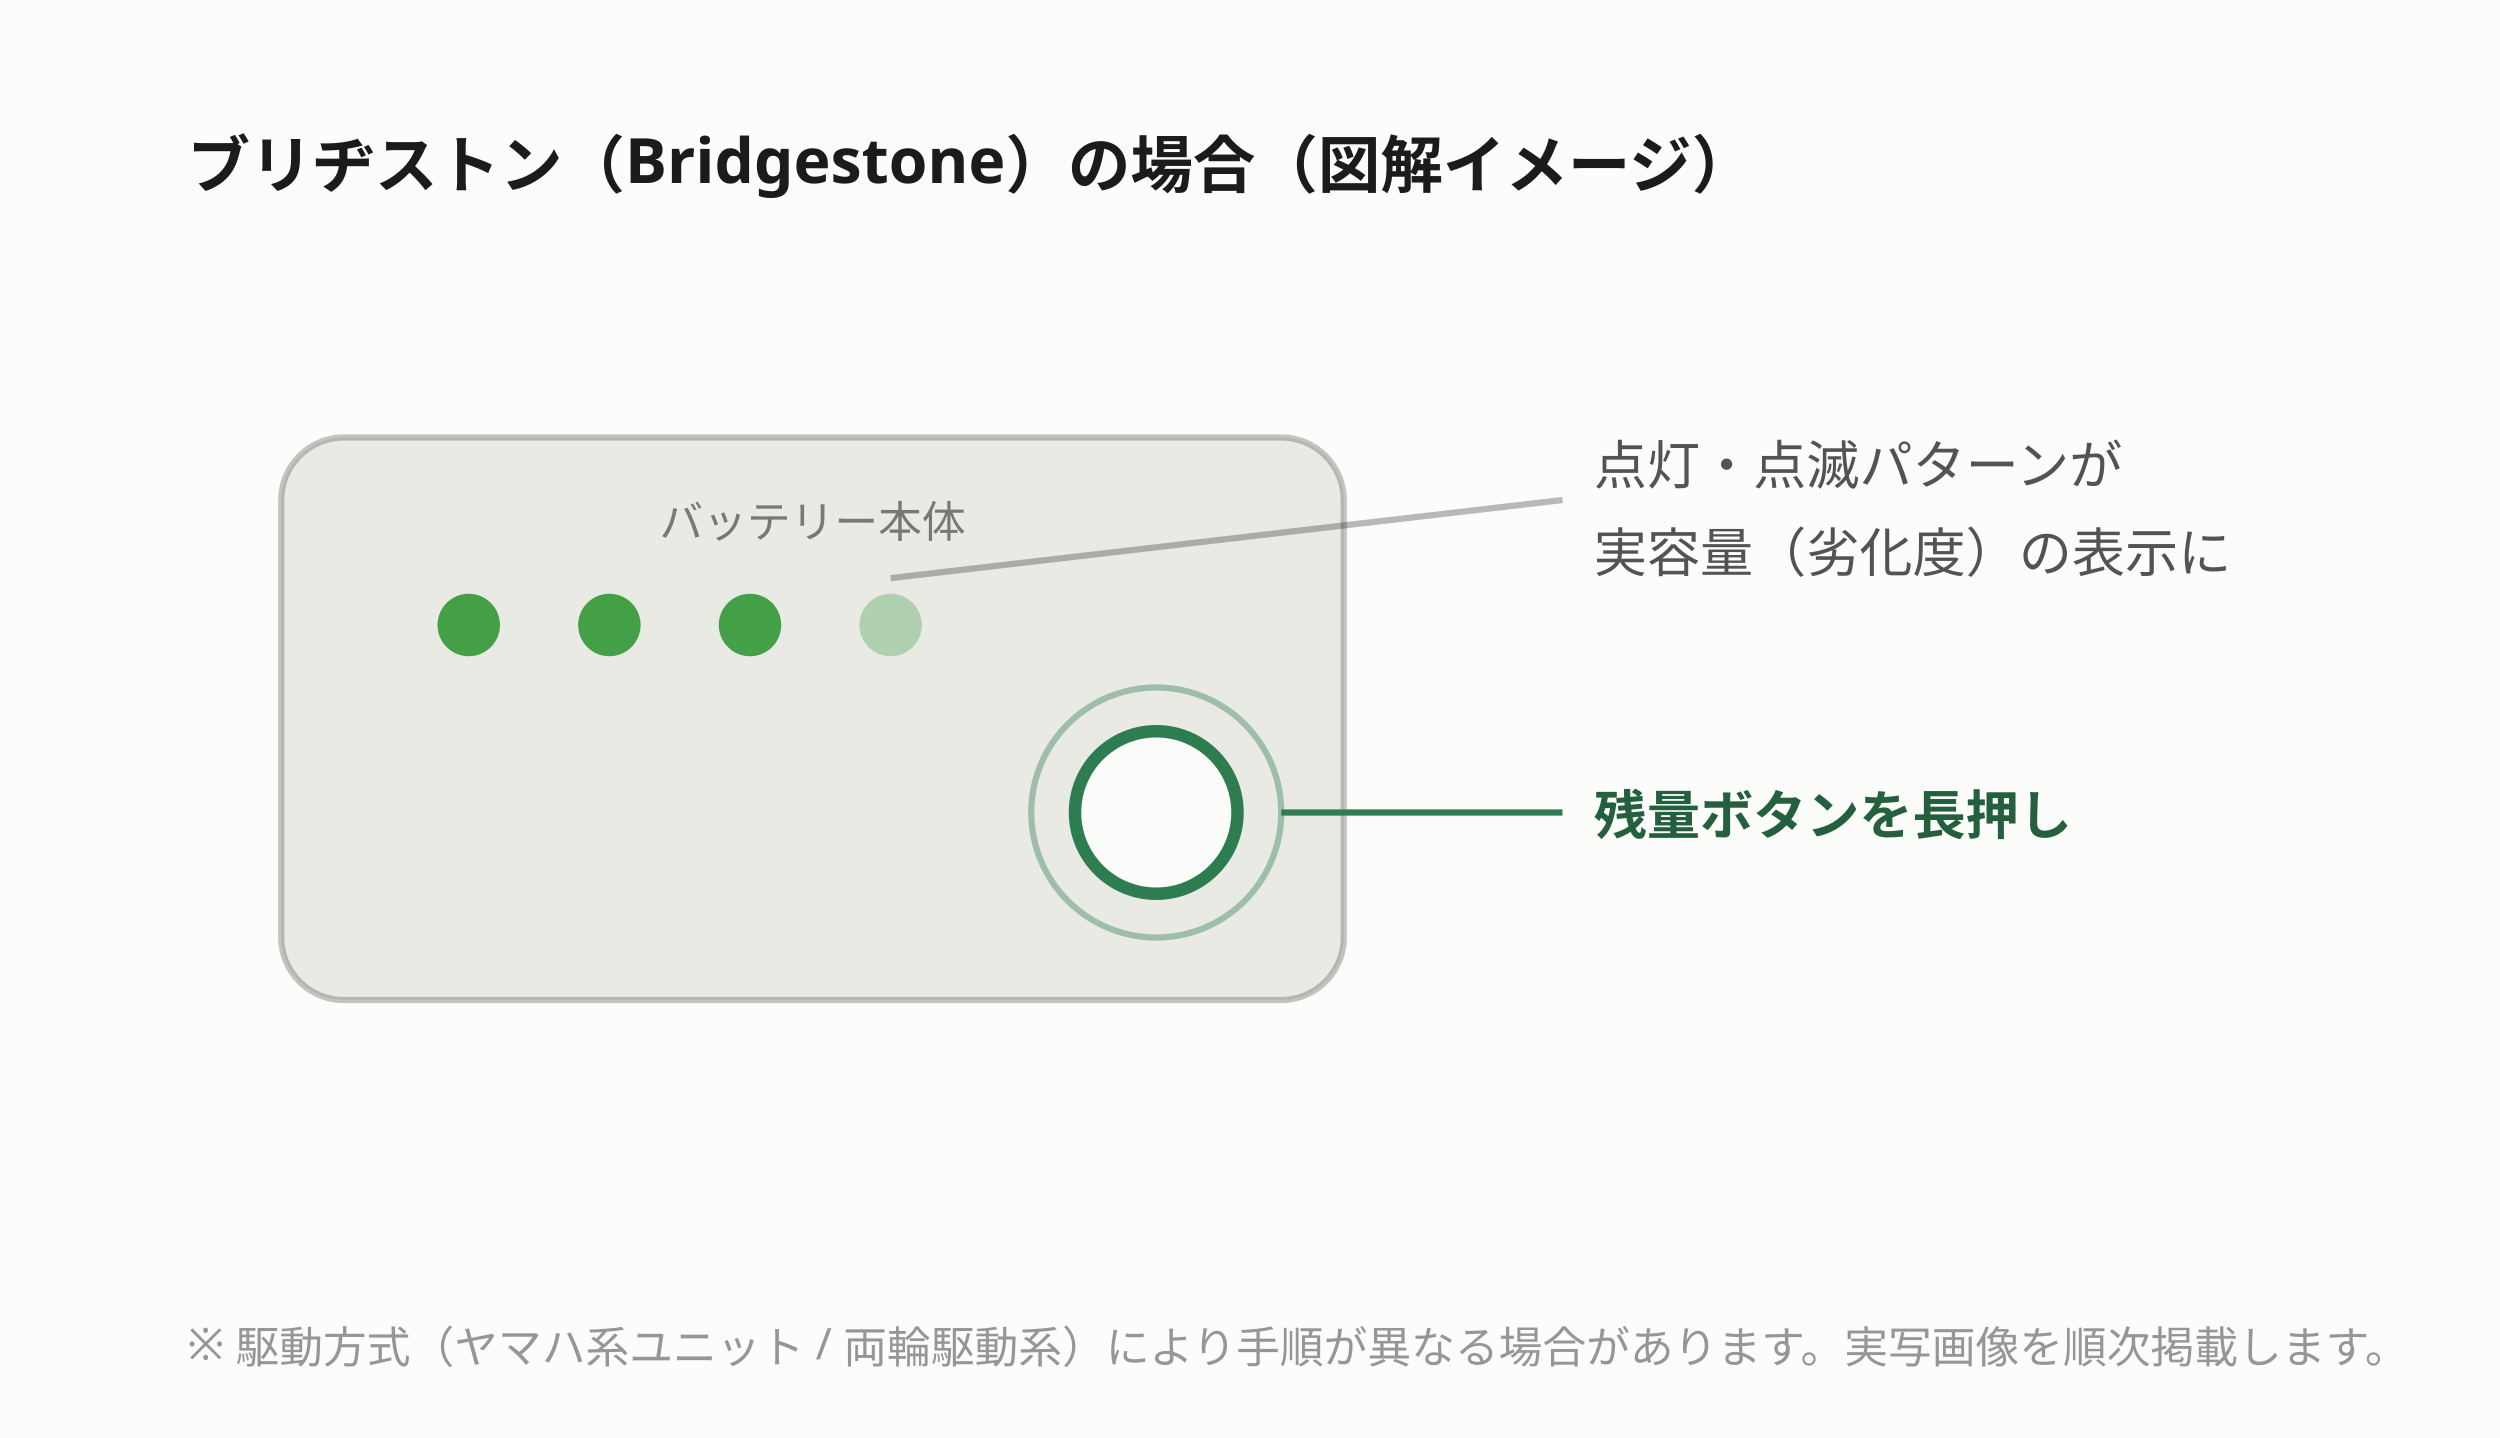
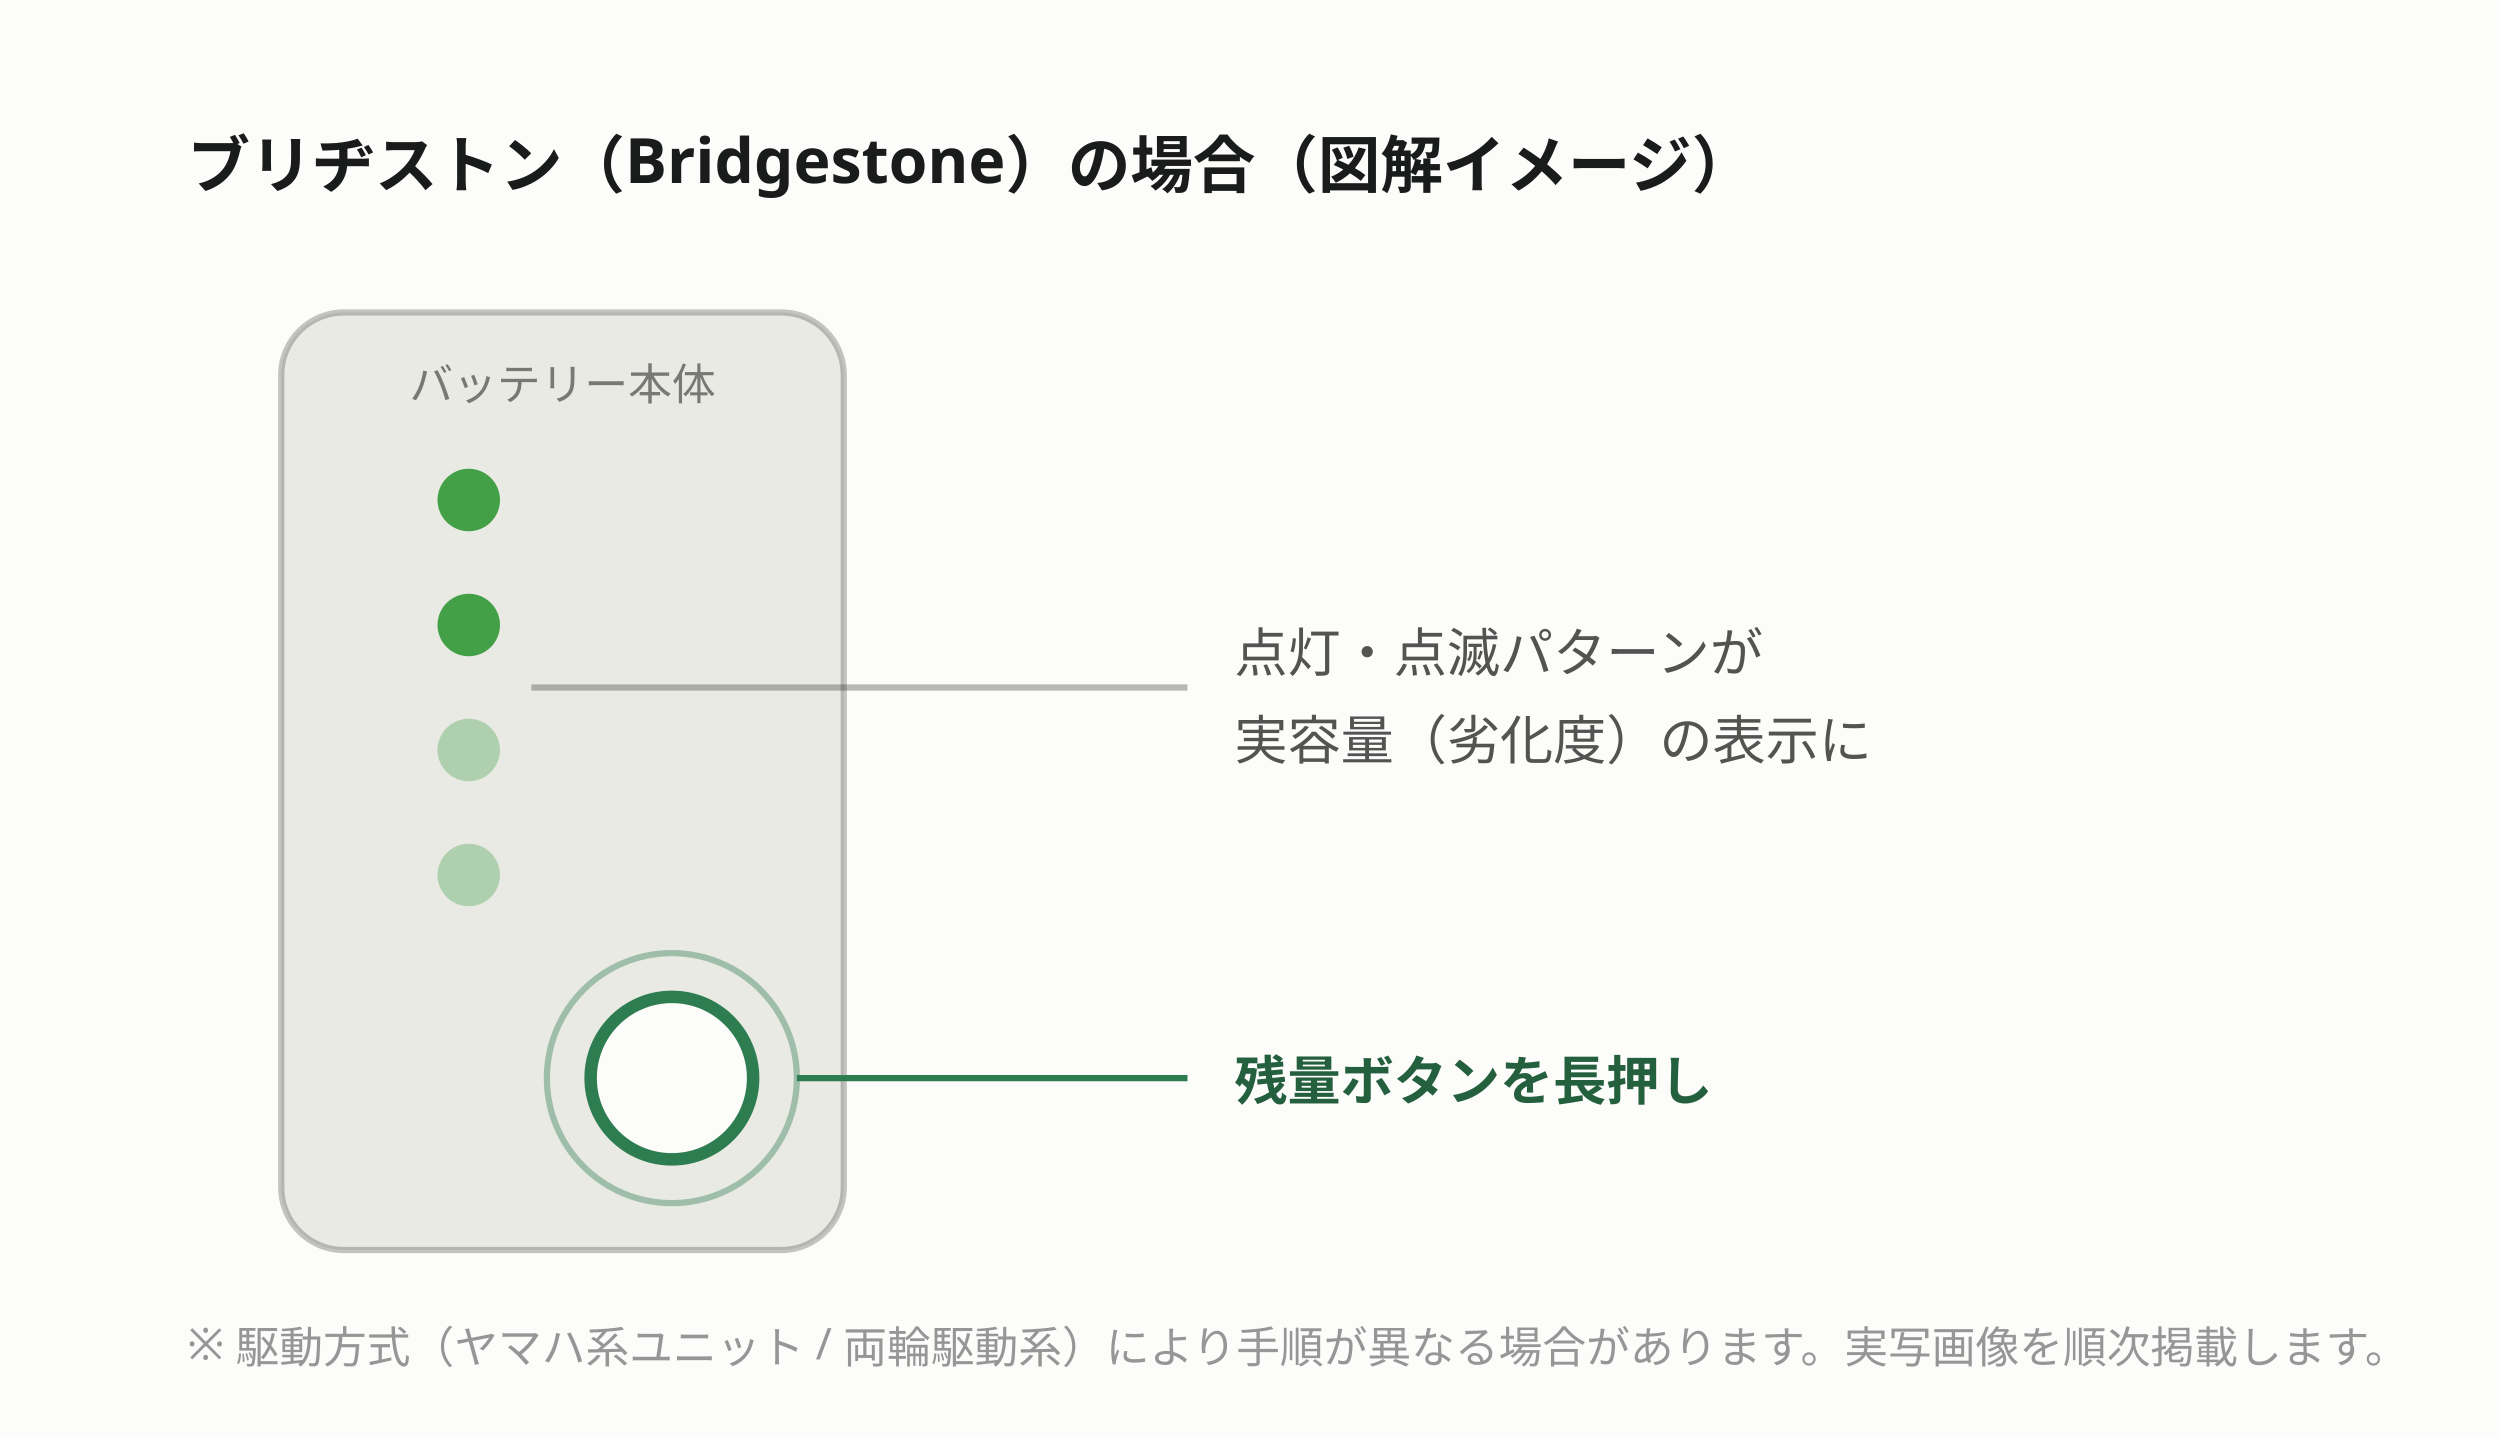
<svg xmlns="http://www.w3.org/2000/svg" viewBox="0 0 800 460" role="img" aria-labelledby="cbTitle">
  <rect width="800" height="460" fill="#FCFCFB" />
  <text x="60" y="60" font-family="sans-serif" font-size="20" font-weight="700" fill="#191C1A">ブリヂストン（Bridgestone）の場合（図解イメージ）</text>
-   <rect x="90" y="140" width="340" height="180" rx="20" fill="#EAEAE5" stroke="#191C1A" stroke-opacity="0.25" stroke-width="2" />
-   <text x="260" y="172" font-family="sans-serif" font-size="14" text-anchor="middle" fill="#191C1A" opacity="0.55">バッテリー本体</text>
+   <rect x="90" y="100" width="180" height="300" rx="20" fill="#EAEAE5" stroke="#191C1A" stroke-opacity="0.25" stroke-width="2" />
+   <text x="180" y="128" font-family="sans-serif" font-size="14" text-anchor="middle" fill="#191C1A" opacity="0.55">バッテリー本体</text>
+   <circle cx="150" cy="160" r="10" fill="#43A047" />
  <circle cx="150" cy="200" r="10" fill="#43A047" />
-   <circle cx="195" cy="200" r="10" fill="#43A047" />
-   <circle cx="240" cy="200" r="10" fill="#43A047" />
-   <circle cx="285" cy="200" r="10" fill="#43A047" opacity="0.35" />
-   <circle cx="370" cy="260" r="26" fill="#FCFCFB" stroke="#2E7D50" stroke-width="4" />
-   <circle cx="370" cy="260" r="40" fill="none" stroke="#2E7D50" stroke-width="2" opacity="0.4" />
-   <line x1="410" y1="260" x2="500" y2="260" stroke="#2E7D50" stroke-width="2" />
-   <text x="510" y="267" font-family="sans-serif" font-size="17" font-weight="700" fill="#245F3E">残量ボタンを長押し</text>
-   <line x1="285" y1="185" x2="500" y2="160" stroke="#191C1A" stroke-opacity="0.3" stroke-width="2" />
-   <text x="510" y="155" font-family="sans-serif" font-size="17" fill="#191C1A" opacity="0.75">点灯・点滅パターンが</text>
-   <text x="510" y="183" font-family="sans-serif" font-size="17" fill="#191C1A" opacity="0.75">実容量（劣化度）の表示に</text>
+   <circle cx="150" cy="240" r="10" fill="#43A047" opacity="0.35" />
+   <circle cx="150" cy="280" r="10" fill="#43A047" opacity="0.35" />
+   <circle cx="215" cy="345" r="26" fill="#FCFCFB" stroke="#2E7D50" stroke-width="4" />
+   <circle cx="215" cy="345" r="40" fill="none" stroke="#2E7D50" stroke-width="2" opacity="0.4" />
+   <line x1="255" y1="345" x2="380" y2="345" stroke="#2E7D50" stroke-width="2" />
+   <text x="395" y="352" font-family="sans-serif" font-size="17" font-weight="700" fill="#245F3E">残量ボタンを長押し</text>
+   <line x1="170" y1="220" x2="380" y2="220" stroke="#191C1A" stroke-opacity="0.3" stroke-width="2" />
+   <text x="395" y="215" font-family="sans-serif" font-size="17" fill="#191C1A" opacity="0.75">点灯・点滅パターンが</text>
+   <text x="395" y="243" font-family="sans-serif" font-size="17" fill="#191C1A" opacity="0.75">実容量（劣化度）の表示に</text>
  <text x="60" y="435" font-family="sans-serif" font-size="14" fill="#191C1A" opacity="0.45">※ 駆動方式（ヤマハ系ユニット / 両輪駆動系）により手順が異なる場合があります。実写画像を順次掲載します。</text>
</svg>
